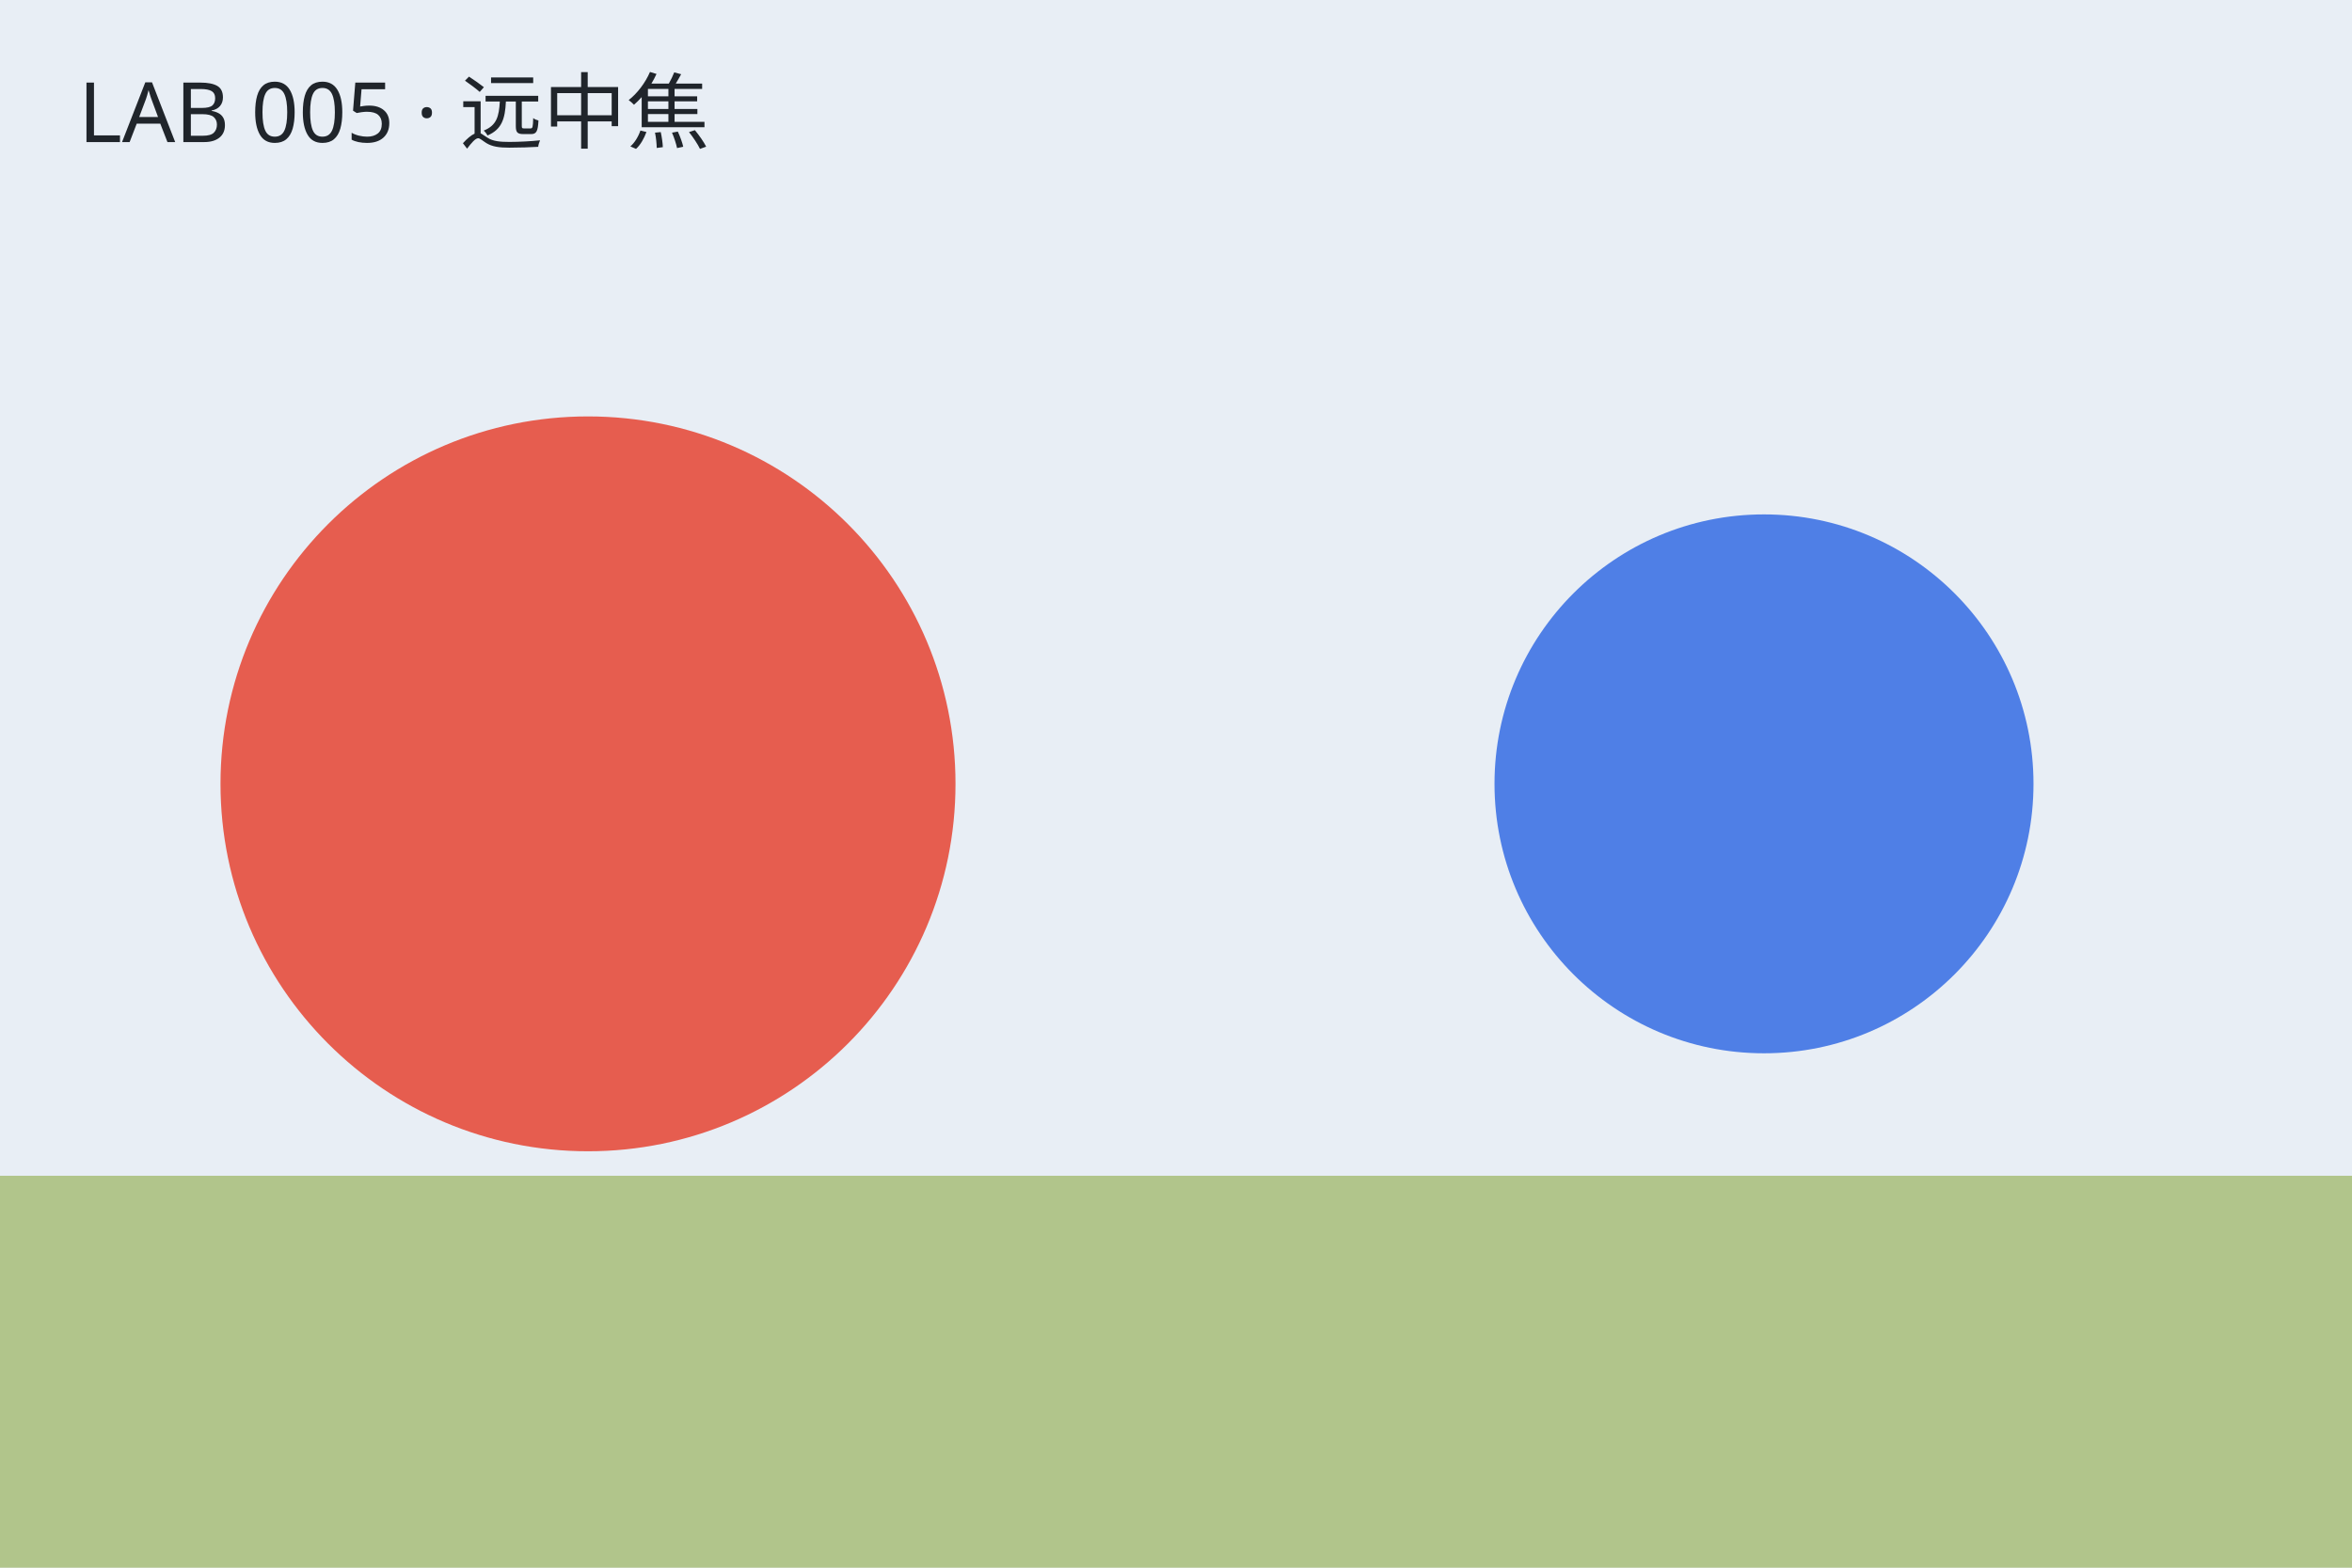
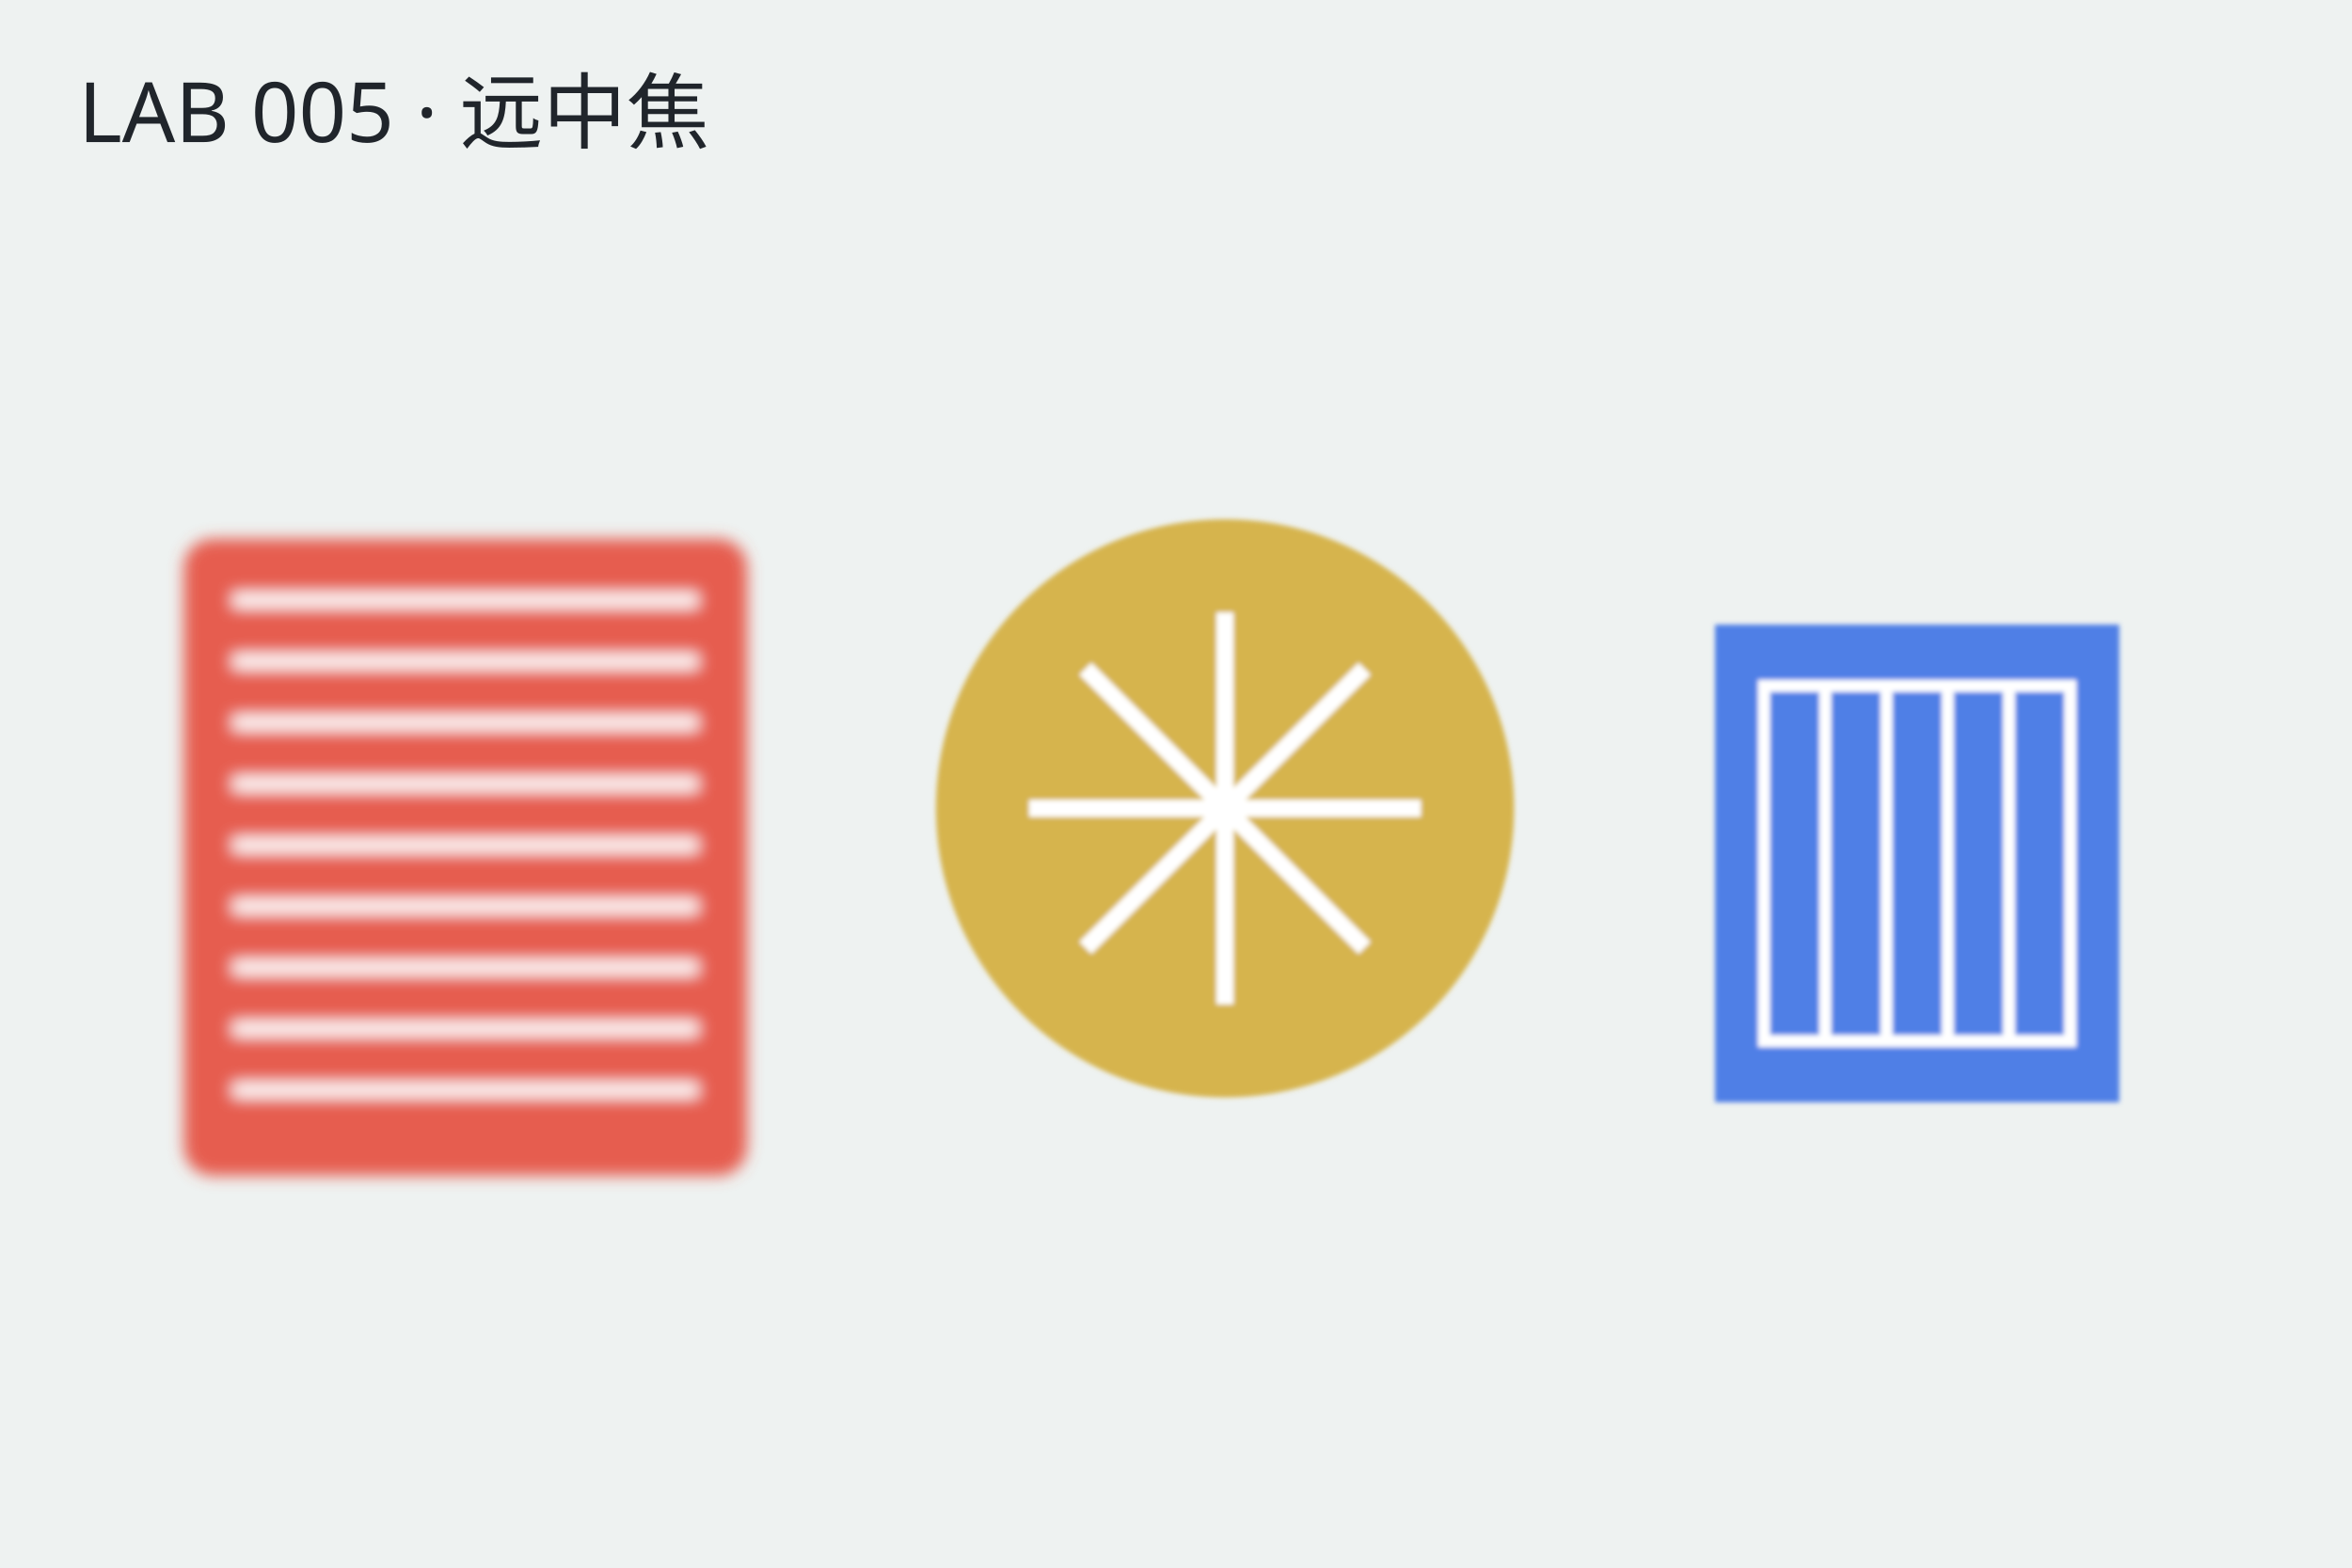
<svg xmlns="http://www.w3.org/2000/svg" width="960" height="640" viewBox="0 0 960 640">
-   <rect width="960" height="640" fill="#e8eef5" />
-   <circle cx="240" cy="320" r="150" fill="#e65d4f" />
-   <circle cx="720" cy="320" r="110" fill="#4f7fe6" />
-   <path d="M0 480h960v160H0z" fill="#b1c58b" />
+   <defs>
+     <filter id="b1">
+       <feGaussianBlur stdDeviation="1" />
+     </filter>
+     <filter id="b3">
+       <feGaussianBlur stdDeviation="3" />
+     </filter>
+   </defs>
+   <rect width="960" height="640" fill="#eef2f1" />
+   <g filter="url(#b3)">
+     <rect x="75" y="220" width="230" height="260" rx="12" fill="#e65d4f" />
+     <path d="M95 245h190M95 270h190M95 295h190M95 320h190M95 345h190M95 370h190M95 395h190M95 420h190M95 445h190" stroke="#fff" stroke-width="6" />
+   </g>
+   <g filter="url(#b1)">
+     <circle cx="500" cy="330" r="118" fill="#d6b44d" />
+     <path d="M420 330h160M500 250v160M443 273l114 114M557 273L443 387" stroke="#fff" stroke-width="7" />
+   </g>
+   <g filter="url(#b1)">
+     <rect x="700" y="255" width="165" height="195" fill="#4f7fe6" />
+     <path d="M720 280h125v145H720zM745 280v145M770 280v145M795 280v145M820 280v145" fill="none" stroke="#fff" stroke-width="5" />
+   </g>
  <text x="32" y="58" font-family="sans-serif" font-size="34" fill="#20252b">LAB 005 · 远中焦</text>
</svg>
